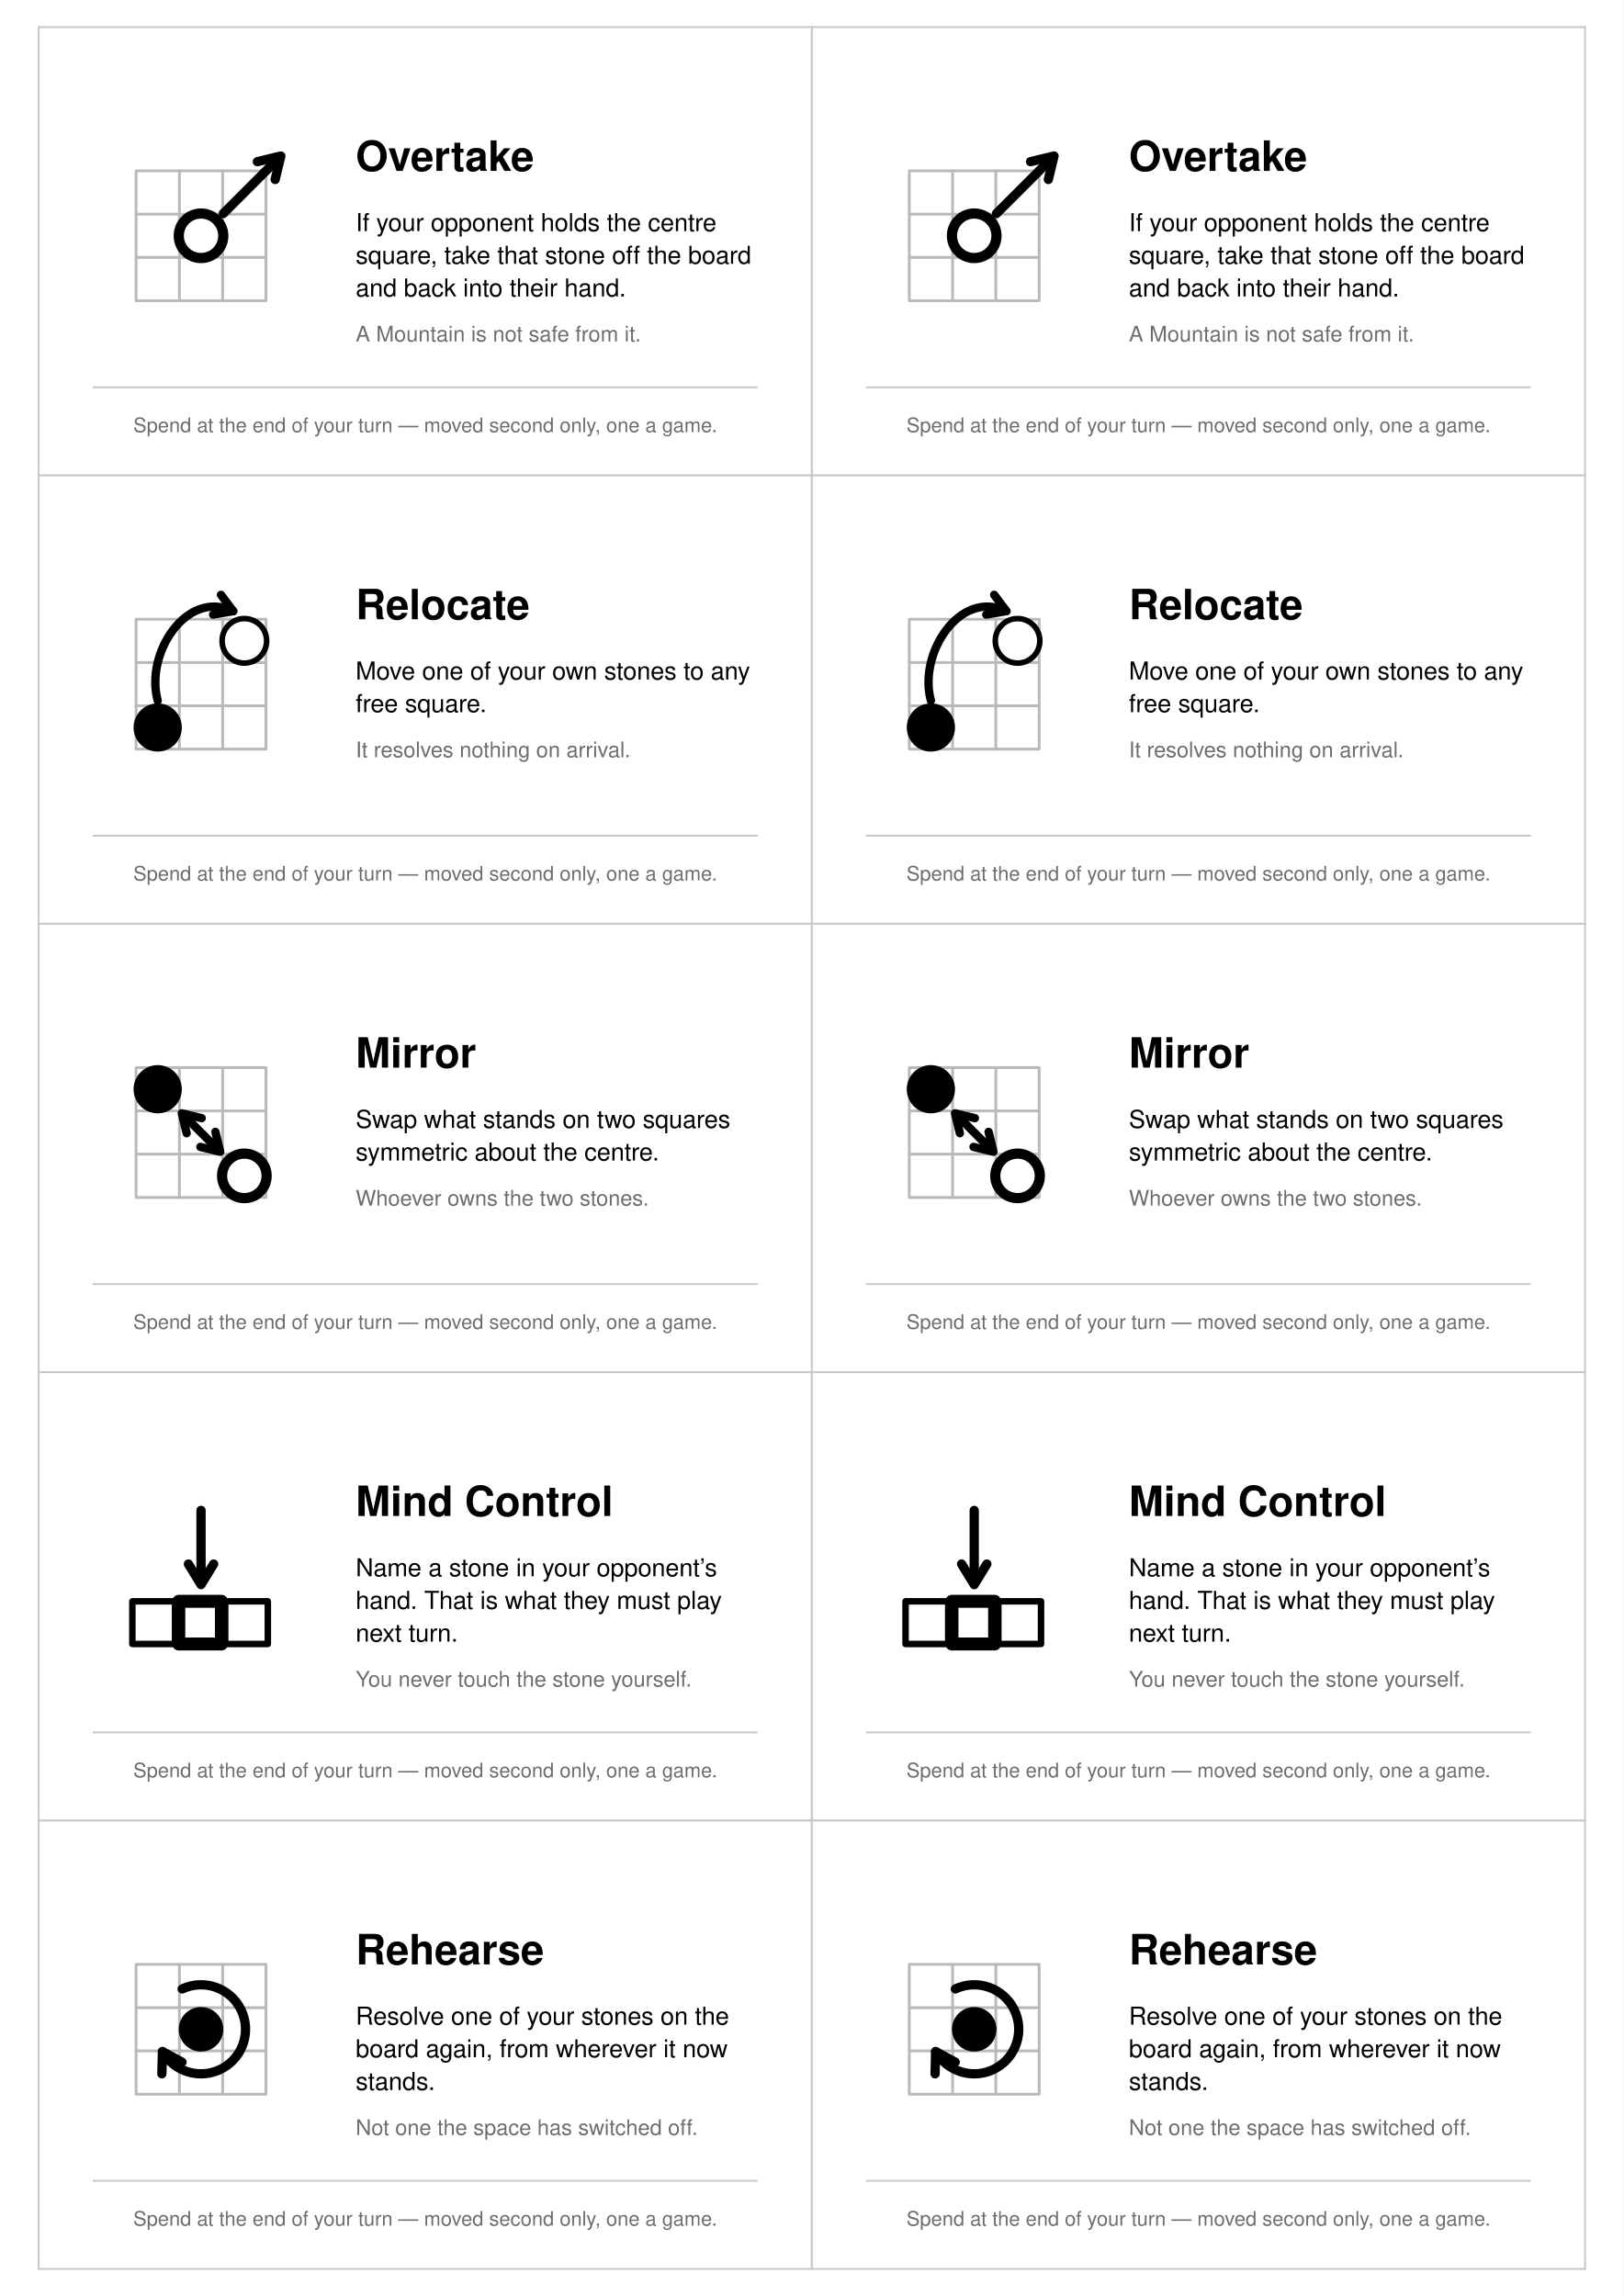
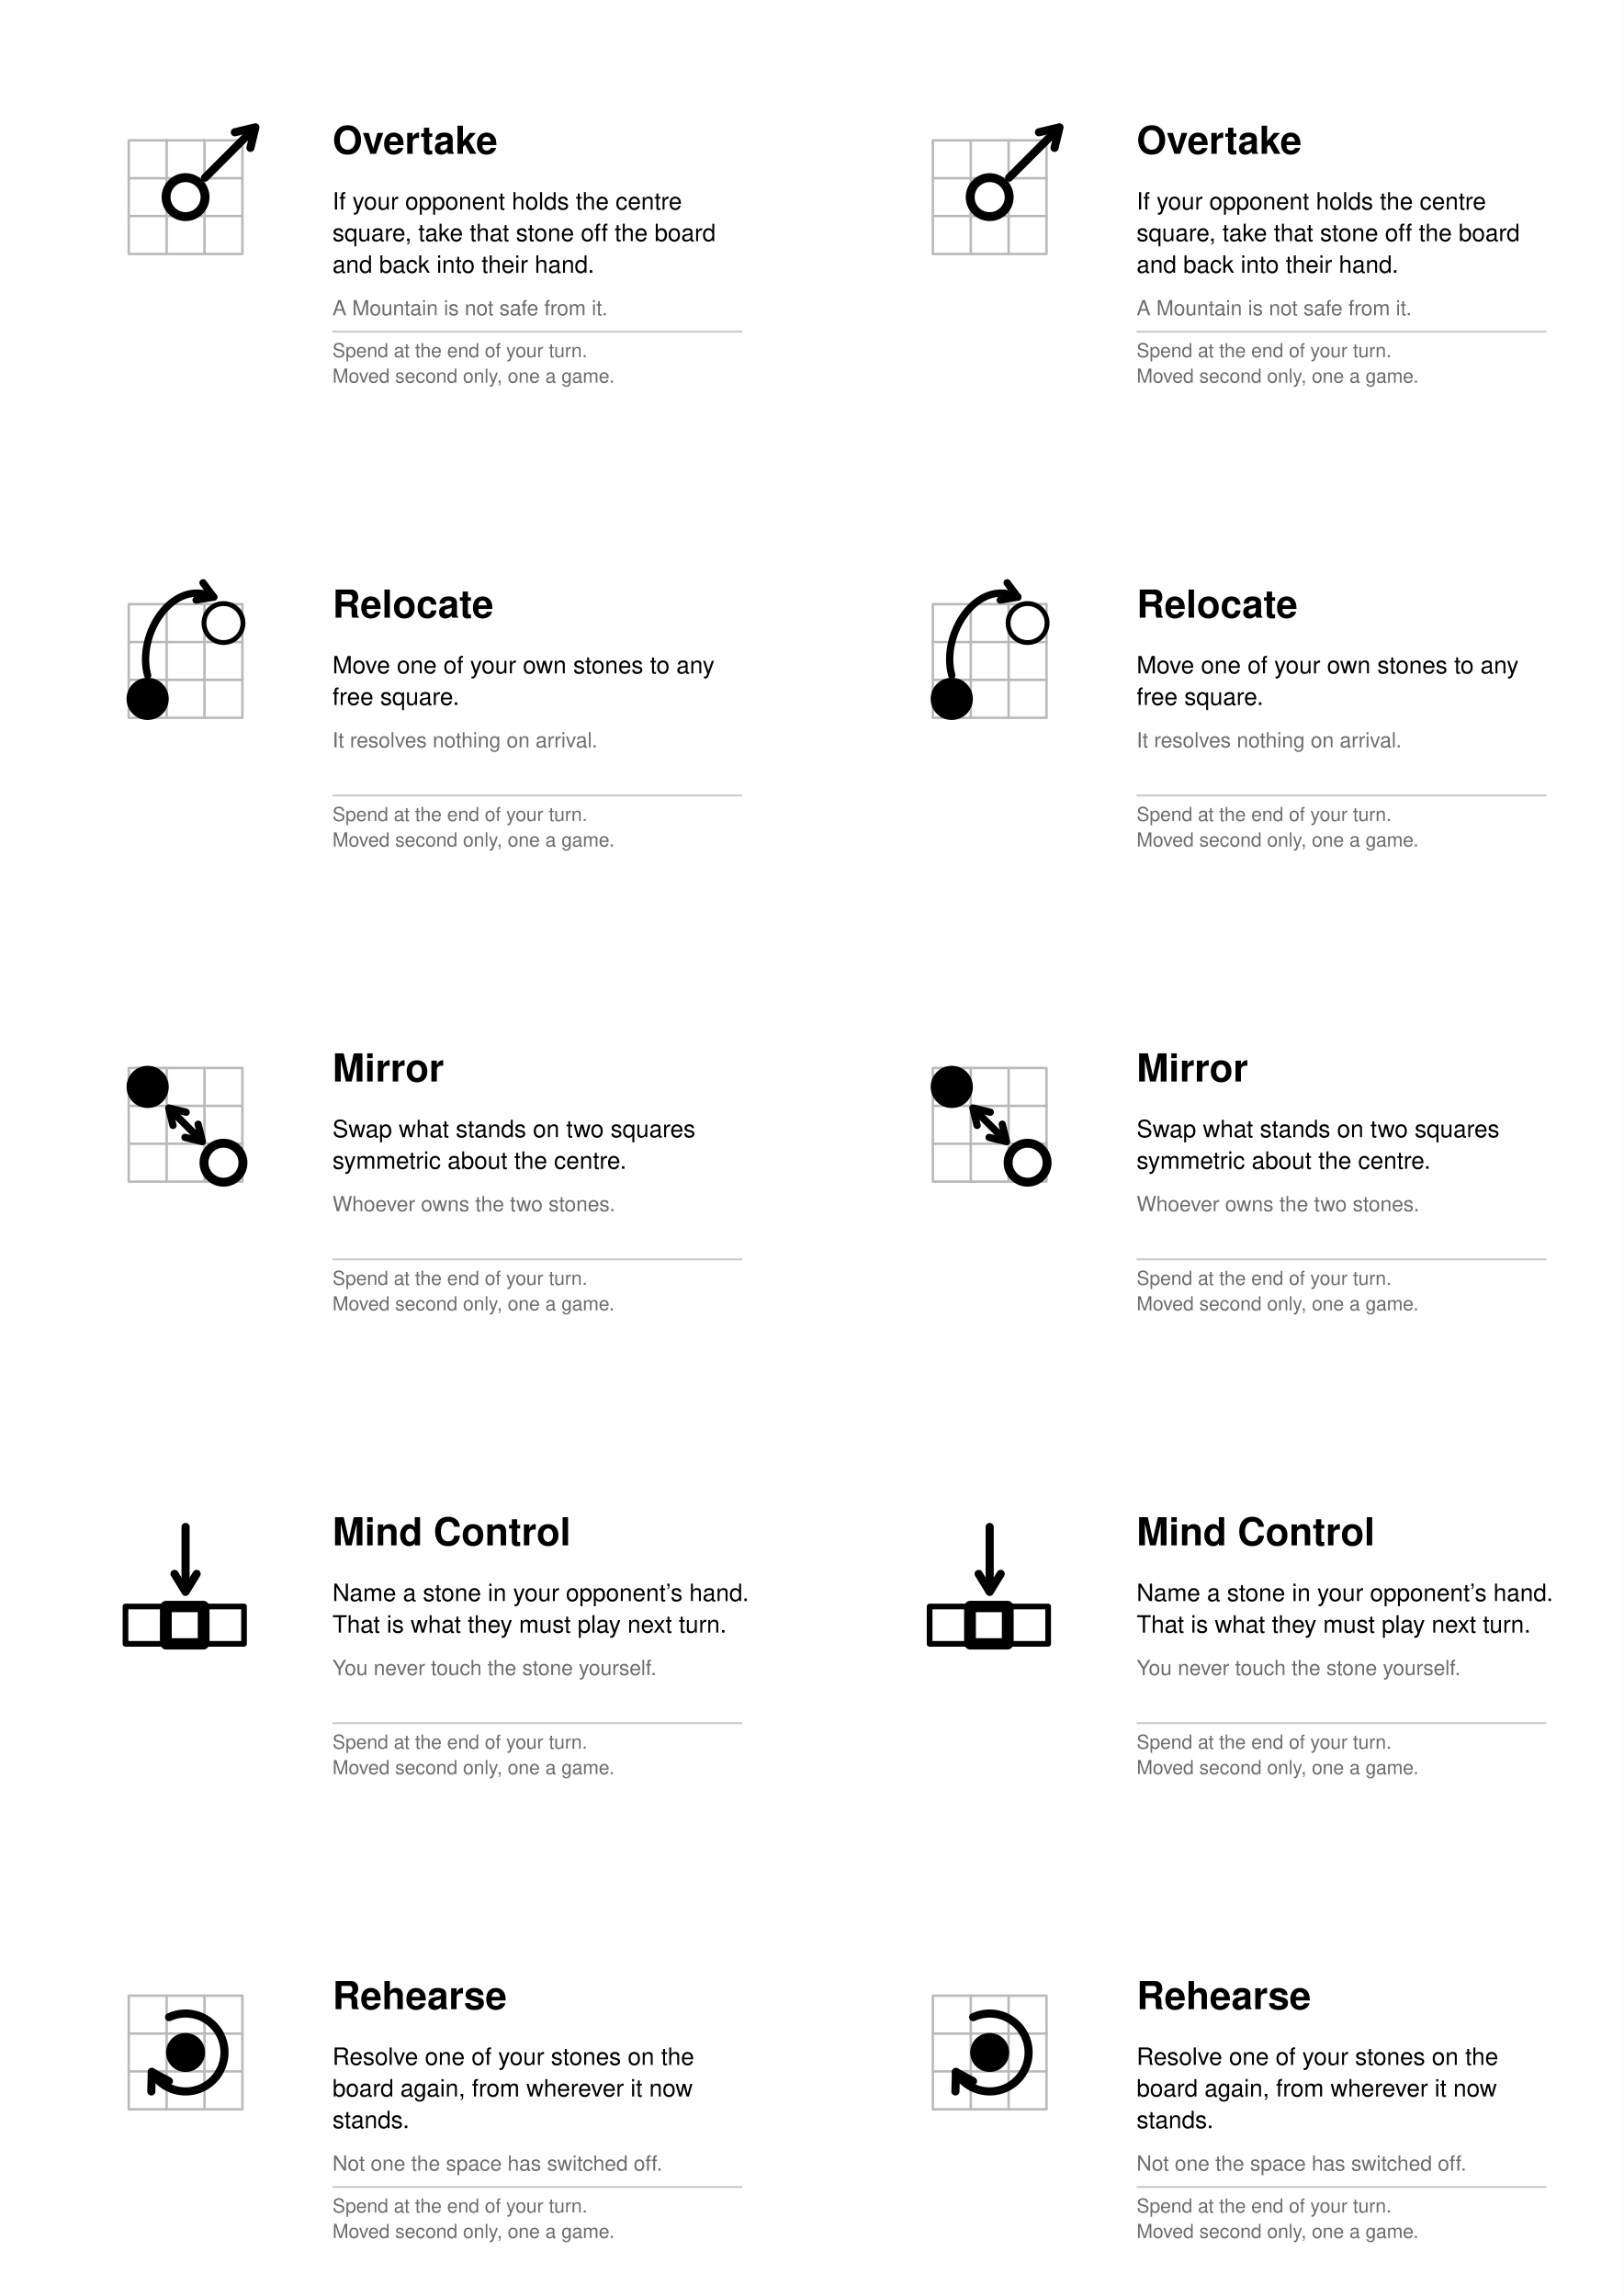
<svg xmlns="http://www.w3.org/2000/svg" width="210mm" height="297mm" viewBox="0 0 210 297">
  <rect width="210" height="297" fill="#fff" />
-   <g transform="translate(5 3.5)">
-     <rect x="0" y="0" width="100" height="58" fill="#fff" stroke="#c9c9c9" stroke-width="0.25" />
-     <g transform="translate(21 27)">
-       <g transform="scale(1.2)">
+   <g transform="translate(6 3.5)">
+     <g transform="translate(18 22)">
+       <g transform="scale(1.05)">
        <path d="M -7 -7 h 14 v 14 h -14 Z" fill="none" stroke="#b9b9b9" stroke-width="0.3" stroke-linecap="round" stroke-linejoin="round" />
        <path d="M -2.33 -7 V 7" fill="none" stroke="#b9b9b9" stroke-width="0.3" stroke-linecap="round" stroke-linejoin="round" />
        <path d="M -7 -2.33 H 7" fill="none" stroke="#b9b9b9" stroke-width="0.3" stroke-linecap="round" stroke-linejoin="round" />
        <path d="M 2.33 -7 V 7" fill="none" stroke="#b9b9b9" stroke-width="0.3" stroke-linecap="round" stroke-linejoin="round" />
        <path d="M -7 2.33 H 7" fill="none" stroke="#b9b9b9" stroke-width="0.3" stroke-linecap="round" stroke-linejoin="round" />
        <circle cx="0" cy="0" r="2.4" fill="none" stroke="#000" stroke-width="1.1" stroke-linecap="round" stroke-linejoin="round" />
        <path d="M 2.4 -2.4 L 8.2 -8.2" fill="none" stroke="#000" stroke-width="1" stroke-linecap="round" stroke-linejoin="round" />
        <path d="M 6.07 -7.99 L 8.6 -8.6 L 7.99 -6.07" fill="none" stroke="#000" stroke-width="1" stroke-linecap="round" stroke-linejoin="round" />
      </g>
    </g>
-     <text x="41" y="18.6" font-family="Helvetica, Arial, sans-serif" font-size="5.4" font-weight="bold" fill="#000" text-anchor="start" letter-spacing="0">Overtake</text>
-     <text x="41" y="26.4" font-family="Helvetica, Arial, sans-serif" font-size="3.2" font-weight="normal" fill="#000" text-anchor="start" letter-spacing="0">If your opponent holds the centre</text>
-     <text x="41" y="30.62" font-family="Helvetica, Arial, sans-serif" font-size="3.2" font-weight="normal" fill="#000" text-anchor="start" letter-spacing="0">square, take that stone off the board</text>
-     <text x="41" y="34.85" font-family="Helvetica, Arial, sans-serif" font-size="3.2" font-weight="normal" fill="#000" text-anchor="start" letter-spacing="0">and back into their hand.</text>
-     <text x="41" y="40.67" font-family="Helvetica, Arial, sans-serif" font-size="2.8" font-weight="normal" fill="#6d6d6d" text-anchor="start" letter-spacing="0">A Mountain is not safe from it.</text>
-     <path d="M 7 46.6 H 93" stroke="#c9c9c9" stroke-width="0.25" />
-     <text x="50" y="52.4" font-family="Helvetica, Arial, sans-serif" font-size="2.6" font-weight="normal" fill="#6d6d6d" text-anchor="middle" letter-spacing="0">Spend at the end of your turn — moved second only, one a game.</text>
-   </g>
-   <g transform="translate(105 3.5)">
-     <rect x="0" y="0" width="100" height="58" fill="#fff" stroke="#c9c9c9" stroke-width="0.25" />
-     <g transform="translate(21 27)">
-       <g transform="scale(1.2)">
+     <text x="37" y="16.4" font-family="Helvetica, Arial, sans-serif" font-size="5" font-weight="bold" fill="#000" text-anchor="start" letter-spacing="0">Overtake</text>
+     <text x="37" y="23.6" font-family="Helvetica, Arial, sans-serif" font-size="3.1" font-weight="normal" fill="#000" text-anchor="start" letter-spacing="0">If your opponent holds the centre</text>
+     <text x="37" y="27.69" font-family="Helvetica, Arial, sans-serif" font-size="3.1" font-weight="normal" fill="#000" text-anchor="start" letter-spacing="0">square, take that stone off the board</text>
+     <text x="37" y="31.78" font-family="Helvetica, Arial, sans-serif" font-size="3.1" font-weight="normal" fill="#000" text-anchor="start" letter-spacing="0">and back into their hand.</text>
+     <text x="37" y="37.28" font-family="Helvetica, Arial, sans-serif" font-size="2.7" font-weight="normal" fill="#6d6d6d" text-anchor="start" letter-spacing="0">A Mountain is not safe from it.</text>
+     <path d="M 37 39.4 H 90" stroke="#c9c9c9" stroke-width="0.25" />
+     <text x="37" y="42.7" font-family="Helvetica, Arial, sans-serif" font-size="2.5" font-weight="normal" fill="#6d6d6d" text-anchor="start" letter-spacing="0">Spend at the end of your turn.</text>
+     <text x="37" y="46" font-family="Helvetica, Arial, sans-serif" font-size="2.5" font-weight="normal" fill="#6d6d6d" text-anchor="start" letter-spacing="0">Moved second only, one a game.</text>
+   </g>
+   <g transform="translate(110 3.5)">
+     <g transform="translate(18 22)">
+       <g transform="scale(1.05)">
        <path d="M -7 -7 h 14 v 14 h -14 Z" fill="none" stroke="#b9b9b9" stroke-width="0.3" stroke-linecap="round" stroke-linejoin="round" />
        <path d="M -2.33 -7 V 7" fill="none" stroke="#b9b9b9" stroke-width="0.3" stroke-linecap="round" stroke-linejoin="round" />
        <path d="M -7 -2.33 H 7" fill="none" stroke="#b9b9b9" stroke-width="0.3" stroke-linecap="round" stroke-linejoin="round" />
        <path d="M 2.33 -7 V 7" fill="none" stroke="#b9b9b9" stroke-width="0.3" stroke-linecap="round" stroke-linejoin="round" />
        <path d="M -7 2.33 H 7" fill="none" stroke="#b9b9b9" stroke-width="0.3" stroke-linecap="round" stroke-linejoin="round" />
        <circle cx="0" cy="0" r="2.4" fill="none" stroke="#000" stroke-width="1.1" stroke-linecap="round" stroke-linejoin="round" />
        <path d="M 2.4 -2.4 L 8.2 -8.2" fill="none" stroke="#000" stroke-width="1" stroke-linecap="round" stroke-linejoin="round" />
        <path d="M 6.07 -7.99 L 8.6 -8.6 L 7.99 -6.07" fill="none" stroke="#000" stroke-width="1" stroke-linecap="round" stroke-linejoin="round" />
      </g>
    </g>
-     <text x="41" y="18.6" font-family="Helvetica, Arial, sans-serif" font-size="5.4" font-weight="bold" fill="#000" text-anchor="start" letter-spacing="0">Overtake</text>
-     <text x="41" y="26.4" font-family="Helvetica, Arial, sans-serif" font-size="3.2" font-weight="normal" fill="#000" text-anchor="start" letter-spacing="0">If your opponent holds the centre</text>
-     <text x="41" y="30.62" font-family="Helvetica, Arial, sans-serif" font-size="3.2" font-weight="normal" fill="#000" text-anchor="start" letter-spacing="0">square, take that stone off the board</text>
-     <text x="41" y="34.85" font-family="Helvetica, Arial, sans-serif" font-size="3.2" font-weight="normal" fill="#000" text-anchor="start" letter-spacing="0">and back into their hand.</text>
-     <text x="41" y="40.67" font-family="Helvetica, Arial, sans-serif" font-size="2.8" font-weight="normal" fill="#6d6d6d" text-anchor="start" letter-spacing="0">A Mountain is not safe from it.</text>
-     <path d="M 7 46.6 H 93" stroke="#c9c9c9" stroke-width="0.25" />
-     <text x="50" y="52.4" font-family="Helvetica, Arial, sans-serif" font-size="2.6" font-weight="normal" fill="#6d6d6d" text-anchor="middle" letter-spacing="0">Spend at the end of your turn — moved second only, one a game.</text>
-   </g>
-   <g transform="translate(5 61.5)">
-     <rect x="0" y="0" width="100" height="58" fill="#fff" stroke="#c9c9c9" stroke-width="0.25" />
-     <g transform="translate(21 27)">
-       <g transform="scale(1.2)">
+     <text x="37" y="16.4" font-family="Helvetica, Arial, sans-serif" font-size="5" font-weight="bold" fill="#000" text-anchor="start" letter-spacing="0">Overtake</text>
+     <text x="37" y="23.6" font-family="Helvetica, Arial, sans-serif" font-size="3.1" font-weight="normal" fill="#000" text-anchor="start" letter-spacing="0">If your opponent holds the centre</text>
+     <text x="37" y="27.69" font-family="Helvetica, Arial, sans-serif" font-size="3.1" font-weight="normal" fill="#000" text-anchor="start" letter-spacing="0">square, take that stone off the board</text>
+     <text x="37" y="31.78" font-family="Helvetica, Arial, sans-serif" font-size="3.1" font-weight="normal" fill="#000" text-anchor="start" letter-spacing="0">and back into their hand.</text>
+     <text x="37" y="37.28" font-family="Helvetica, Arial, sans-serif" font-size="2.7" font-weight="normal" fill="#6d6d6d" text-anchor="start" letter-spacing="0">A Mountain is not safe from it.</text>
+     <path d="M 37 39.4 H 90" stroke="#c9c9c9" stroke-width="0.25" />
+     <text x="37" y="42.7" font-family="Helvetica, Arial, sans-serif" font-size="2.5" font-weight="normal" fill="#6d6d6d" text-anchor="start" letter-spacing="0">Spend at the end of your turn.</text>
+     <text x="37" y="46" font-family="Helvetica, Arial, sans-serif" font-size="2.5" font-weight="normal" fill="#6d6d6d" text-anchor="start" letter-spacing="0">Moved second only, one a game.</text>
+   </g>
+   <g transform="translate(6 63.5)">
+     <g transform="translate(18 22)">
+       <g transform="scale(1.05)">
        <path d="M -7 -7 h 14 v 14 h -14 Z" fill="none" stroke="#b9b9b9" stroke-width="0.3" stroke-linecap="round" stroke-linejoin="round" />
        <path d="M -2.33 -7 V 7" fill="none" stroke="#b9b9b9" stroke-width="0.3" stroke-linecap="round" stroke-linejoin="round" />
        <path d="M -7 -2.33 H 7" fill="none" stroke="#b9b9b9" stroke-width="0.3" stroke-linecap="round" stroke-linejoin="round" />
        <path d="M 2.33 -7 V 7" fill="none" stroke="#b9b9b9" stroke-width="0.3" stroke-linecap="round" stroke-linejoin="round" />
        <path d="M -7 2.33 H 7" fill="none" stroke="#b9b9b9" stroke-width="0.3" stroke-linecap="round" stroke-linejoin="round" />
        <circle cx="-4.67" cy="4.67" r="2.6" fill="#000" />
        <circle cx="4.67" cy="-4.67" r="2.4" fill="none" stroke="#000" stroke-width="0.6" stroke-linecap="round" stroke-linejoin="round" />
        <path d="M -4.67 1.77 C -6.07 -3.33 -1.53 -10.27 3.47 -7.87" fill="none" stroke="#000" stroke-width="0.9" stroke-linecap="round" stroke-linejoin="round" />
        <path d="M 2.15 -9.63 L 3.47 -7.87 L 1.3 -7.5" fill="none" stroke="#000" stroke-width="0.9" stroke-linecap="round" stroke-linejoin="round" />
      </g>
    </g>
-     <text x="41" y="18.6" font-family="Helvetica, Arial, sans-serif" font-size="5.4" font-weight="bold" fill="#000" text-anchor="start" letter-spacing="0">Relocate</text>
-     <text x="41" y="26.4" font-family="Helvetica, Arial, sans-serif" font-size="3.2" font-weight="normal" fill="#000" text-anchor="start" letter-spacing="0">Move one of your own stones to any</text>
-     <text x="41" y="30.62" font-family="Helvetica, Arial, sans-serif" font-size="3.2" font-weight="normal" fill="#000" text-anchor="start" letter-spacing="0">free square.</text>
-     <text x="41" y="36.45" font-family="Helvetica, Arial, sans-serif" font-size="2.8" font-weight="normal" fill="#6d6d6d" text-anchor="start" letter-spacing="0">It resolves nothing on arrival.</text>
-     <path d="M 7 46.6 H 93" stroke="#c9c9c9" stroke-width="0.25" />
-     <text x="50" y="52.4" font-family="Helvetica, Arial, sans-serif" font-size="2.6" font-weight="normal" fill="#6d6d6d" text-anchor="middle" letter-spacing="0">Spend at the end of your turn — moved second only, one a game.</text>
-   </g>
-   <g transform="translate(105 61.5)">
-     <rect x="0" y="0" width="100" height="58" fill="#fff" stroke="#c9c9c9" stroke-width="0.25" />
-     <g transform="translate(21 27)">
-       <g transform="scale(1.2)">
+     <text x="37" y="16.4" font-family="Helvetica, Arial, sans-serif" font-size="5" font-weight="bold" fill="#000" text-anchor="start" letter-spacing="0">Relocate</text>
+     <text x="37" y="23.6" font-family="Helvetica, Arial, sans-serif" font-size="3.1" font-weight="normal" fill="#000" text-anchor="start" letter-spacing="0">Move one of your own stones to any</text>
+     <text x="37" y="27.69" font-family="Helvetica, Arial, sans-serif" font-size="3.1" font-weight="normal" fill="#000" text-anchor="start" letter-spacing="0">free square.</text>
+     <text x="37" y="33.18" font-family="Helvetica, Arial, sans-serif" font-size="2.7" font-weight="normal" fill="#6d6d6d" text-anchor="start" letter-spacing="0">It resolves nothing on arrival.</text>
+     <path d="M 37 39.4 H 90" stroke="#c9c9c9" stroke-width="0.25" />
+     <text x="37" y="42.7" font-family="Helvetica, Arial, sans-serif" font-size="2.5" font-weight="normal" fill="#6d6d6d" text-anchor="start" letter-spacing="0">Spend at the end of your turn.</text>
+     <text x="37" y="46" font-family="Helvetica, Arial, sans-serif" font-size="2.5" font-weight="normal" fill="#6d6d6d" text-anchor="start" letter-spacing="0">Moved second only, one a game.</text>
+   </g>
+   <g transform="translate(110 63.5)">
+     <g transform="translate(18 22)">
+       <g transform="scale(1.05)">
        <path d="M -7 -7 h 14 v 14 h -14 Z" fill="none" stroke="#b9b9b9" stroke-width="0.3" stroke-linecap="round" stroke-linejoin="round" />
        <path d="M -2.33 -7 V 7" fill="none" stroke="#b9b9b9" stroke-width="0.3" stroke-linecap="round" stroke-linejoin="round" />
        <path d="M -7 -2.33 H 7" fill="none" stroke="#b9b9b9" stroke-width="0.3" stroke-linecap="round" stroke-linejoin="round" />
        <path d="M 2.33 -7 V 7" fill="none" stroke="#b9b9b9" stroke-width="0.3" stroke-linecap="round" stroke-linejoin="round" />
        <path d="M -7 2.33 H 7" fill="none" stroke="#b9b9b9" stroke-width="0.3" stroke-linecap="round" stroke-linejoin="round" />
        <circle cx="-4.67" cy="4.67" r="2.6" fill="#000" />
        <circle cx="4.67" cy="-4.67" r="2.4" fill="none" stroke="#000" stroke-width="0.6" stroke-linecap="round" stroke-linejoin="round" />
        <path d="M -4.67 1.77 C -6.07 -3.33 -1.53 -10.27 3.47 -7.87" fill="none" stroke="#000" stroke-width="0.9" stroke-linecap="round" stroke-linejoin="round" />
        <path d="M 2.15 -9.63 L 3.47 -7.87 L 1.3 -7.5" fill="none" stroke="#000" stroke-width="0.9" stroke-linecap="round" stroke-linejoin="round" />
      </g>
    </g>
-     <text x="41" y="18.6" font-family="Helvetica, Arial, sans-serif" font-size="5.4" font-weight="bold" fill="#000" text-anchor="start" letter-spacing="0">Relocate</text>
-     <text x="41" y="26.4" font-family="Helvetica, Arial, sans-serif" font-size="3.2" font-weight="normal" fill="#000" text-anchor="start" letter-spacing="0">Move one of your own stones to any</text>
-     <text x="41" y="30.62" font-family="Helvetica, Arial, sans-serif" font-size="3.2" font-weight="normal" fill="#000" text-anchor="start" letter-spacing="0">free square.</text>
-     <text x="41" y="36.45" font-family="Helvetica, Arial, sans-serif" font-size="2.8" font-weight="normal" fill="#6d6d6d" text-anchor="start" letter-spacing="0">It resolves nothing on arrival.</text>
-     <path d="M 7 46.6 H 93" stroke="#c9c9c9" stroke-width="0.25" />
-     <text x="50" y="52.4" font-family="Helvetica, Arial, sans-serif" font-size="2.6" font-weight="normal" fill="#6d6d6d" text-anchor="middle" letter-spacing="0">Spend at the end of your turn — moved second only, one a game.</text>
-   </g>
-   <g transform="translate(5 119.5)">
-     <rect x="0" y="0" width="100" height="58" fill="#fff" stroke="#c9c9c9" stroke-width="0.25" />
-     <g transform="translate(21 27)">
-       <g transform="scale(1.2)">
+     <text x="37" y="16.4" font-family="Helvetica, Arial, sans-serif" font-size="5" font-weight="bold" fill="#000" text-anchor="start" letter-spacing="0">Relocate</text>
+     <text x="37" y="23.6" font-family="Helvetica, Arial, sans-serif" font-size="3.1" font-weight="normal" fill="#000" text-anchor="start" letter-spacing="0">Move one of your own stones to any</text>
+     <text x="37" y="27.69" font-family="Helvetica, Arial, sans-serif" font-size="3.1" font-weight="normal" fill="#000" text-anchor="start" letter-spacing="0">free square.</text>
+     <text x="37" y="33.18" font-family="Helvetica, Arial, sans-serif" font-size="2.7" font-weight="normal" fill="#6d6d6d" text-anchor="start" letter-spacing="0">It resolves nothing on arrival.</text>
+     <path d="M 37 39.4 H 90" stroke="#c9c9c9" stroke-width="0.25" />
+     <text x="37" y="42.7" font-family="Helvetica, Arial, sans-serif" font-size="2.5" font-weight="normal" fill="#6d6d6d" text-anchor="start" letter-spacing="0">Spend at the end of your turn.</text>
+     <text x="37" y="46" font-family="Helvetica, Arial, sans-serif" font-size="2.5" font-weight="normal" fill="#6d6d6d" text-anchor="start" letter-spacing="0">Moved second only, one a game.</text>
+   </g>
+   <g transform="translate(6 123.5)">
+     <g transform="translate(18 22)">
+       <g transform="scale(1.05)">
        <path d="M -7 -7 h 14 v 14 h -14 Z" fill="none" stroke="#b9b9b9" stroke-width="0.3" stroke-linecap="round" stroke-linejoin="round" />
        <path d="M -2.33 -7 V 7" fill="none" stroke="#b9b9b9" stroke-width="0.3" stroke-linecap="round" stroke-linejoin="round" />
        <path d="M -7 -2.33 H 7" fill="none" stroke="#b9b9b9" stroke-width="0.3" stroke-linecap="round" stroke-linejoin="round" />
        <path d="M 2.33 -7 V 7" fill="none" stroke="#b9b9b9" stroke-width="0.3" stroke-linecap="round" stroke-linejoin="round" />
        <path d="M -7 2.33 H 7" fill="none" stroke="#b9b9b9" stroke-width="0.3" stroke-linecap="round" stroke-linejoin="round" />
        <circle cx="-4.67" cy="-4.67" r="2.6" fill="#000" />
        <circle cx="4.67" cy="4.67" r="2.4" fill="none" stroke="#000" stroke-width="1.1" stroke-linecap="round" stroke-linejoin="round" />
        <path d="M -1.67 -1.67 L 1.67 1.67" fill="none" stroke="#000" stroke-width="0.9" stroke-linecap="round" stroke-linejoin="round" />
        <path d="M -1.55 0.07 L -2.07 -2.07 L 0.07 -1.55" fill="none" stroke="#000" stroke-width="0.9" stroke-linecap="round" stroke-linejoin="round" />
        <path d="M 1.55 -0.07 L 2.07 2.07 L -0.07 1.55" fill="none" stroke="#000" stroke-width="0.9" stroke-linecap="round" stroke-linejoin="round" />
      </g>
    </g>
-     <text x="41" y="18.6" font-family="Helvetica, Arial, sans-serif" font-size="5.4" font-weight="bold" fill="#000" text-anchor="start" letter-spacing="0">Mirror</text>
-     <text x="41" y="26.4" font-family="Helvetica, Arial, sans-serif" font-size="3.2" font-weight="normal" fill="#000" text-anchor="start" letter-spacing="0">Swap what stands on two squares</text>
-     <text x="41" y="30.62" font-family="Helvetica, Arial, sans-serif" font-size="3.2" font-weight="normal" fill="#000" text-anchor="start" letter-spacing="0">symmetric about the centre.</text>
-     <text x="41" y="36.45" font-family="Helvetica, Arial, sans-serif" font-size="2.8" font-weight="normal" fill="#6d6d6d" text-anchor="start" letter-spacing="0">Whoever owns the two stones.</text>
-     <path d="M 7 46.6 H 93" stroke="#c9c9c9" stroke-width="0.25" />
-     <text x="50" y="52.4" font-family="Helvetica, Arial, sans-serif" font-size="2.6" font-weight="normal" fill="#6d6d6d" text-anchor="middle" letter-spacing="0">Spend at the end of your turn — moved second only, one a game.</text>
-   </g>
-   <g transform="translate(105 119.5)">
-     <rect x="0" y="0" width="100" height="58" fill="#fff" stroke="#c9c9c9" stroke-width="0.25" />
-     <g transform="translate(21 27)">
-       <g transform="scale(1.2)">
+     <text x="37" y="16.4" font-family="Helvetica, Arial, sans-serif" font-size="5" font-weight="bold" fill="#000" text-anchor="start" letter-spacing="0">Mirror</text>
+     <text x="37" y="23.6" font-family="Helvetica, Arial, sans-serif" font-size="3.1" font-weight="normal" fill="#000" text-anchor="start" letter-spacing="0">Swap what stands on two squares</text>
+     <text x="37" y="27.69" font-family="Helvetica, Arial, sans-serif" font-size="3.1" font-weight="normal" fill="#000" text-anchor="start" letter-spacing="0">symmetric about the centre.</text>
+     <text x="37" y="33.18" font-family="Helvetica, Arial, sans-serif" font-size="2.7" font-weight="normal" fill="#6d6d6d" text-anchor="start" letter-spacing="0">Whoever owns the two stones.</text>
+     <path d="M 37 39.4 H 90" stroke="#c9c9c9" stroke-width="0.25" />
+     <text x="37" y="42.7" font-family="Helvetica, Arial, sans-serif" font-size="2.5" font-weight="normal" fill="#6d6d6d" text-anchor="start" letter-spacing="0">Spend at the end of your turn.</text>
+     <text x="37" y="46" font-family="Helvetica, Arial, sans-serif" font-size="2.5" font-weight="normal" fill="#6d6d6d" text-anchor="start" letter-spacing="0">Moved second only, one a game.</text>
+   </g>
+   <g transform="translate(110 123.5)">
+     <g transform="translate(18 22)">
+       <g transform="scale(1.05)">
        <path d="M -7 -7 h 14 v 14 h -14 Z" fill="none" stroke="#b9b9b9" stroke-width="0.3" stroke-linecap="round" stroke-linejoin="round" />
        <path d="M -2.33 -7 V 7" fill="none" stroke="#b9b9b9" stroke-width="0.3" stroke-linecap="round" stroke-linejoin="round" />
        <path d="M -7 -2.33 H 7" fill="none" stroke="#b9b9b9" stroke-width="0.3" stroke-linecap="round" stroke-linejoin="round" />
        <path d="M 2.33 -7 V 7" fill="none" stroke="#b9b9b9" stroke-width="0.3" stroke-linecap="round" stroke-linejoin="round" />
        <path d="M -7 2.33 H 7" fill="none" stroke="#b9b9b9" stroke-width="0.3" stroke-linecap="round" stroke-linejoin="round" />
        <circle cx="-4.67" cy="-4.67" r="2.6" fill="#000" />
        <circle cx="4.67" cy="4.67" r="2.4" fill="none" stroke="#000" stroke-width="1.1" stroke-linecap="round" stroke-linejoin="round" />
        <path d="M -1.67 -1.67 L 1.67 1.67" fill="none" stroke="#000" stroke-width="0.9" stroke-linecap="round" stroke-linejoin="round" />
        <path d="M -1.55 0.07 L -2.07 -2.07 L 0.07 -1.55" fill="none" stroke="#000" stroke-width="0.9" stroke-linecap="round" stroke-linejoin="round" />
        <path d="M 1.55 -0.07 L 2.07 2.07 L -0.07 1.55" fill="none" stroke="#000" stroke-width="0.9" stroke-linecap="round" stroke-linejoin="round" />
      </g>
    </g>
-     <text x="41" y="18.6" font-family="Helvetica, Arial, sans-serif" font-size="5.4" font-weight="bold" fill="#000" text-anchor="start" letter-spacing="0">Mirror</text>
-     <text x="41" y="26.4" font-family="Helvetica, Arial, sans-serif" font-size="3.2" font-weight="normal" fill="#000" text-anchor="start" letter-spacing="0">Swap what stands on two squares</text>
-     <text x="41" y="30.62" font-family="Helvetica, Arial, sans-serif" font-size="3.2" font-weight="normal" fill="#000" text-anchor="start" letter-spacing="0">symmetric about the centre.</text>
-     <text x="41" y="36.45" font-family="Helvetica, Arial, sans-serif" font-size="2.8" font-weight="normal" fill="#6d6d6d" text-anchor="start" letter-spacing="0">Whoever owns the two stones.</text>
-     <path d="M 7 46.6 H 93" stroke="#c9c9c9" stroke-width="0.25" />
-     <text x="50" y="52.4" font-family="Helvetica, Arial, sans-serif" font-size="2.6" font-weight="normal" fill="#6d6d6d" text-anchor="middle" letter-spacing="0">Spend at the end of your turn — moved second only, one a game.</text>
-   </g>
-   <g transform="translate(5 177.5)">
-     <rect x="0" y="0" width="100" height="58" fill="#fff" stroke="#c9c9c9" stroke-width="0.25" />
-     <g transform="translate(21 27)">
-       <g transform="scale(1.2)">
+     <text x="37" y="16.4" font-family="Helvetica, Arial, sans-serif" font-size="5" font-weight="bold" fill="#000" text-anchor="start" letter-spacing="0">Mirror</text>
+     <text x="37" y="23.6" font-family="Helvetica, Arial, sans-serif" font-size="3.1" font-weight="normal" fill="#000" text-anchor="start" letter-spacing="0">Swap what stands on two squares</text>
+     <text x="37" y="27.69" font-family="Helvetica, Arial, sans-serif" font-size="3.1" font-weight="normal" fill="#000" text-anchor="start" letter-spacing="0">symmetric about the centre.</text>
+     <text x="37" y="33.18" font-family="Helvetica, Arial, sans-serif" font-size="2.7" font-weight="normal" fill="#6d6d6d" text-anchor="start" letter-spacing="0">Whoever owns the two stones.</text>
+     <path d="M 37 39.4 H 90" stroke="#c9c9c9" stroke-width="0.25" />
+     <text x="37" y="42.7" font-family="Helvetica, Arial, sans-serif" font-size="2.5" font-weight="normal" fill="#6d6d6d" text-anchor="start" letter-spacing="0">Spend at the end of your turn.</text>
+     <text x="37" y="46" font-family="Helvetica, Arial, sans-serif" font-size="2.5" font-weight="normal" fill="#6d6d6d" text-anchor="start" letter-spacing="0">Moved second only, one a game.</text>
+   </g>
+   <g transform="translate(6 183.5)">
+     <g transform="translate(18 22)">
+       <g transform="scale(1.05)">
        <path d="M -7.4 2.2 h 4.6 v 4.6 h -4.6 Z" fill="none" stroke="#000" stroke-width="0.7" stroke-linecap="round" stroke-linejoin="round" />
        <path d="M -2.4 2.2 h 4.6 v 4.6 h -4.6 Z" fill="none" stroke="#000" stroke-width="1.4" stroke-linecap="round" stroke-linejoin="round" />
        <path d="M 2.6 2.2 h 4.6 v 4.6 h -4.6 Z" fill="none" stroke="#000" stroke-width="0.7" stroke-linecap="round" stroke-linejoin="round" />
        <path d="M 0 -7.6 V -0.4" fill="none" stroke="#000" stroke-width="1" stroke-linecap="round" stroke-linejoin="round" />
        <path d="M 1.36 -1.82 L 0 0.4 L -1.36 -1.82" fill="none" stroke="#000" stroke-width="1" stroke-linecap="round" stroke-linejoin="round" />
      </g>
    </g>
-     <text x="41" y="18.6" font-family="Helvetica, Arial, sans-serif" font-size="5.4" font-weight="bold" fill="#000" text-anchor="start" letter-spacing="0">Mind Control</text>
-     <text x="41" y="26.4" font-family="Helvetica, Arial, sans-serif" font-size="3.2" font-weight="normal" fill="#000" text-anchor="start" letter-spacing="0">Name a stone in your opponent’s</text>
-     <text x="41" y="30.62" font-family="Helvetica, Arial, sans-serif" font-size="3.2" font-weight="normal" fill="#000" text-anchor="start" letter-spacing="0">hand. That is what they must play</text>
-     <text x="41" y="34.85" font-family="Helvetica, Arial, sans-serif" font-size="3.2" font-weight="normal" fill="#000" text-anchor="start" letter-spacing="0">next turn.</text>
-     <text x="41" y="40.67" font-family="Helvetica, Arial, sans-serif" font-size="2.8" font-weight="normal" fill="#6d6d6d" text-anchor="start" letter-spacing="0">You never touch the stone yourself.</text>
-     <path d="M 7 46.6 H 93" stroke="#c9c9c9" stroke-width="0.25" />
-     <text x="50" y="52.4" font-family="Helvetica, Arial, sans-serif" font-size="2.6" font-weight="normal" fill="#6d6d6d" text-anchor="middle" letter-spacing="0">Spend at the end of your turn — moved second only, one a game.</text>
-   </g>
-   <g transform="translate(105 177.5)">
-     <rect x="0" y="0" width="100" height="58" fill="#fff" stroke="#c9c9c9" stroke-width="0.25" />
-     <g transform="translate(21 27)">
-       <g transform="scale(1.2)">
+     <text x="37" y="16.4" font-family="Helvetica, Arial, sans-serif" font-size="5" font-weight="bold" fill="#000" text-anchor="start" letter-spacing="0">Mind Control</text>
+     <text x="37" y="23.6" font-family="Helvetica, Arial, sans-serif" font-size="3.1" font-weight="normal" fill="#000" text-anchor="start" letter-spacing="0">Name a stone in your opponent’s hand.</text>
+     <text x="37" y="27.69" font-family="Helvetica, Arial, sans-serif" font-size="3.1" font-weight="normal" fill="#000" text-anchor="start" letter-spacing="0">That is what they must play next turn.</text>
+     <text x="37" y="33.18" font-family="Helvetica, Arial, sans-serif" font-size="2.7" font-weight="normal" fill="#6d6d6d" text-anchor="start" letter-spacing="0">You never touch the stone yourself.</text>
+     <path d="M 37 39.4 H 90" stroke="#c9c9c9" stroke-width="0.25" />
+     <text x="37" y="42.7" font-family="Helvetica, Arial, sans-serif" font-size="2.5" font-weight="normal" fill="#6d6d6d" text-anchor="start" letter-spacing="0">Spend at the end of your turn.</text>
+     <text x="37" y="46" font-family="Helvetica, Arial, sans-serif" font-size="2.5" font-weight="normal" fill="#6d6d6d" text-anchor="start" letter-spacing="0">Moved second only, one a game.</text>
+   </g>
+   <g transform="translate(110 183.5)">
+     <g transform="translate(18 22)">
+       <g transform="scale(1.05)">
        <path d="M -7.4 2.2 h 4.6 v 4.6 h -4.6 Z" fill="none" stroke="#000" stroke-width="0.7" stroke-linecap="round" stroke-linejoin="round" />
        <path d="M -2.4 2.2 h 4.6 v 4.6 h -4.6 Z" fill="none" stroke="#000" stroke-width="1.4" stroke-linecap="round" stroke-linejoin="round" />
        <path d="M 2.6 2.2 h 4.6 v 4.6 h -4.6 Z" fill="none" stroke="#000" stroke-width="0.7" stroke-linecap="round" stroke-linejoin="round" />
        <path d="M 0 -7.6 V -0.4" fill="none" stroke="#000" stroke-width="1" stroke-linecap="round" stroke-linejoin="round" />
        <path d="M 1.36 -1.82 L 0 0.4 L -1.36 -1.82" fill="none" stroke="#000" stroke-width="1" stroke-linecap="round" stroke-linejoin="round" />
      </g>
    </g>
-     <text x="41" y="18.6" font-family="Helvetica, Arial, sans-serif" font-size="5.4" font-weight="bold" fill="#000" text-anchor="start" letter-spacing="0">Mind Control</text>
-     <text x="41" y="26.4" font-family="Helvetica, Arial, sans-serif" font-size="3.2" font-weight="normal" fill="#000" text-anchor="start" letter-spacing="0">Name a stone in your opponent’s</text>
-     <text x="41" y="30.62" font-family="Helvetica, Arial, sans-serif" font-size="3.2" font-weight="normal" fill="#000" text-anchor="start" letter-spacing="0">hand. That is what they must play</text>
-     <text x="41" y="34.85" font-family="Helvetica, Arial, sans-serif" font-size="3.2" font-weight="normal" fill="#000" text-anchor="start" letter-spacing="0">next turn.</text>
-     <text x="41" y="40.67" font-family="Helvetica, Arial, sans-serif" font-size="2.8" font-weight="normal" fill="#6d6d6d" text-anchor="start" letter-spacing="0">You never touch the stone yourself.</text>
-     <path d="M 7 46.6 H 93" stroke="#c9c9c9" stroke-width="0.25" />
-     <text x="50" y="52.4" font-family="Helvetica, Arial, sans-serif" font-size="2.6" font-weight="normal" fill="#6d6d6d" text-anchor="middle" letter-spacing="0">Spend at the end of your turn — moved second only, one a game.</text>
-   </g>
-   <g transform="translate(5 235.5)">
-     <rect x="0" y="0" width="100" height="58" fill="#fff" stroke="#c9c9c9" stroke-width="0.25" />
-     <g transform="translate(21 27)">
-       <g transform="scale(1.2)">
+     <text x="37" y="16.4" font-family="Helvetica, Arial, sans-serif" font-size="5" font-weight="bold" fill="#000" text-anchor="start" letter-spacing="0">Mind Control</text>
+     <text x="37" y="23.6" font-family="Helvetica, Arial, sans-serif" font-size="3.1" font-weight="normal" fill="#000" text-anchor="start" letter-spacing="0">Name a stone in your opponent’s hand.</text>
+     <text x="37" y="27.69" font-family="Helvetica, Arial, sans-serif" font-size="3.1" font-weight="normal" fill="#000" text-anchor="start" letter-spacing="0">That is what they must play next turn.</text>
+     <text x="37" y="33.18" font-family="Helvetica, Arial, sans-serif" font-size="2.7" font-weight="normal" fill="#6d6d6d" text-anchor="start" letter-spacing="0">You never touch the stone yourself.</text>
+     <path d="M 37 39.4 H 90" stroke="#c9c9c9" stroke-width="0.25" />
+     <text x="37" y="42.7" font-family="Helvetica, Arial, sans-serif" font-size="2.5" font-weight="normal" fill="#6d6d6d" text-anchor="start" letter-spacing="0">Spend at the end of your turn.</text>
+     <text x="37" y="46" font-family="Helvetica, Arial, sans-serif" font-size="2.5" font-weight="normal" fill="#6d6d6d" text-anchor="start" letter-spacing="0">Moved second only, one a game.</text>
+   </g>
+   <g transform="translate(6 243.5)">
+     <g transform="translate(18 22)">
+       <g transform="scale(1.05)">
        <path d="M -7 -7 h 14 v 14 h -14 Z" fill="none" stroke="#b9b9b9" stroke-width="0.3" stroke-linecap="round" stroke-linejoin="round" />
        <path d="M -2.33 -7 V 7" fill="none" stroke="#b9b9b9" stroke-width="0.3" stroke-linecap="round" stroke-linejoin="round" />
        <path d="M -7 -2.33 H 7" fill="none" stroke="#b9b9b9" stroke-width="0.3" stroke-linecap="round" stroke-linejoin="round" />
        <path d="M 2.33 -7 V 7" fill="none" stroke="#b9b9b9" stroke-width="0.3" stroke-linecap="round" stroke-linejoin="round" />
        <path d="M -7 2.33 H 7" fill="none" stroke="#b9b9b9" stroke-width="0.3" stroke-linecap="round" stroke-linejoin="round" />
        <circle cx="0" cy="0" r="2.4" fill="#000" />
        <path d="M -2.03 -4.35 A 4.8 4.8 0 1 1 -4.16 2.4" fill="none" stroke="#000" stroke-width="1" stroke-linecap="round" stroke-linejoin="round" />
        <path d="M -4.22 4.8 L -4.16 2.4 L -2.05 3.54" fill="none" stroke="#000" stroke-width="1" stroke-linecap="round" stroke-linejoin="round" />
      </g>
    </g>
-     <text x="41" y="18.6" font-family="Helvetica, Arial, sans-serif" font-size="5.4" font-weight="bold" fill="#000" text-anchor="start" letter-spacing="0">Rehearse</text>
-     <text x="41" y="26.4" font-family="Helvetica, Arial, sans-serif" font-size="3.2" font-weight="normal" fill="#000" text-anchor="start" letter-spacing="0">Resolve one of your stones on the</text>
-     <text x="41" y="30.62" font-family="Helvetica, Arial, sans-serif" font-size="3.2" font-weight="normal" fill="#000" text-anchor="start" letter-spacing="0">board again, from wherever it now</text>
-     <text x="41" y="34.85" font-family="Helvetica, Arial, sans-serif" font-size="3.2" font-weight="normal" fill="#000" text-anchor="start" letter-spacing="0">stands.</text>
-     <text x="41" y="40.67" font-family="Helvetica, Arial, sans-serif" font-size="2.8" font-weight="normal" fill="#6d6d6d" text-anchor="start" letter-spacing="0">Not one the space has switched off.</text>
-     <path d="M 7 46.6 H 93" stroke="#c9c9c9" stroke-width="0.25" />
-     <text x="50" y="52.4" font-family="Helvetica, Arial, sans-serif" font-size="2.6" font-weight="normal" fill="#6d6d6d" text-anchor="middle" letter-spacing="0">Spend at the end of your turn — moved second only, one a game.</text>
-   </g>
-   <g transform="translate(105 235.5)">
-     <rect x="0" y="0" width="100" height="58" fill="#fff" stroke="#c9c9c9" stroke-width="0.25" />
-     <g transform="translate(21 27)">
-       <g transform="scale(1.2)">
+     <text x="37" y="16.4" font-family="Helvetica, Arial, sans-serif" font-size="5" font-weight="bold" fill="#000" text-anchor="start" letter-spacing="0">Rehearse</text>
+     <text x="37" y="23.6" font-family="Helvetica, Arial, sans-serif" font-size="3.1" font-weight="normal" fill="#000" text-anchor="start" letter-spacing="0">Resolve one of your stones on the</text>
+     <text x="37" y="27.69" font-family="Helvetica, Arial, sans-serif" font-size="3.1" font-weight="normal" fill="#000" text-anchor="start" letter-spacing="0">board again, from wherever it now</text>
+     <text x="37" y="31.78" font-family="Helvetica, Arial, sans-serif" font-size="3.1" font-weight="normal" fill="#000" text-anchor="start" letter-spacing="0">stands.</text>
+     <text x="37" y="37.28" font-family="Helvetica, Arial, sans-serif" font-size="2.7" font-weight="normal" fill="#6d6d6d" text-anchor="start" letter-spacing="0">Not one the space has switched off.</text>
+     <path d="M 37 39.4 H 90" stroke="#c9c9c9" stroke-width="0.25" />
+     <text x="37" y="42.7" font-family="Helvetica, Arial, sans-serif" font-size="2.5" font-weight="normal" fill="#6d6d6d" text-anchor="start" letter-spacing="0">Spend at the end of your turn.</text>
+     <text x="37" y="46" font-family="Helvetica, Arial, sans-serif" font-size="2.5" font-weight="normal" fill="#6d6d6d" text-anchor="start" letter-spacing="0">Moved second only, one a game.</text>
+   </g>
+   <g transform="translate(110 243.5)">
+     <g transform="translate(18 22)">
+       <g transform="scale(1.05)">
        <path d="M -7 -7 h 14 v 14 h -14 Z" fill="none" stroke="#b9b9b9" stroke-width="0.3" stroke-linecap="round" stroke-linejoin="round" />
        <path d="M -2.33 -7 V 7" fill="none" stroke="#b9b9b9" stroke-width="0.3" stroke-linecap="round" stroke-linejoin="round" />
        <path d="M -7 -2.33 H 7" fill="none" stroke="#b9b9b9" stroke-width="0.3" stroke-linecap="round" stroke-linejoin="round" />
        <path d="M 2.33 -7 V 7" fill="none" stroke="#b9b9b9" stroke-width="0.3" stroke-linecap="round" stroke-linejoin="round" />
        <path d="M -7 2.33 H 7" fill="none" stroke="#b9b9b9" stroke-width="0.3" stroke-linecap="round" stroke-linejoin="round" />
        <circle cx="0" cy="0" r="2.4" fill="#000" />
        <path d="M -2.03 -4.35 A 4.8 4.8 0 1 1 -4.16 2.4" fill="none" stroke="#000" stroke-width="1" stroke-linecap="round" stroke-linejoin="round" />
        <path d="M -4.22 4.8 L -4.16 2.4 L -2.05 3.54" fill="none" stroke="#000" stroke-width="1" stroke-linecap="round" stroke-linejoin="round" />
      </g>
    </g>
-     <text x="41" y="18.6" font-family="Helvetica, Arial, sans-serif" font-size="5.4" font-weight="bold" fill="#000" text-anchor="start" letter-spacing="0">Rehearse</text>
-     <text x="41" y="26.4" font-family="Helvetica, Arial, sans-serif" font-size="3.2" font-weight="normal" fill="#000" text-anchor="start" letter-spacing="0">Resolve one of your stones on the</text>
-     <text x="41" y="30.62" font-family="Helvetica, Arial, sans-serif" font-size="3.2" font-weight="normal" fill="#000" text-anchor="start" letter-spacing="0">board again, from wherever it now</text>
-     <text x="41" y="34.85" font-family="Helvetica, Arial, sans-serif" font-size="3.2" font-weight="normal" fill="#000" text-anchor="start" letter-spacing="0">stands.</text>
-     <text x="41" y="40.67" font-family="Helvetica, Arial, sans-serif" font-size="2.8" font-weight="normal" fill="#6d6d6d" text-anchor="start" letter-spacing="0">Not one the space has switched off.</text>
-     <path d="M 7 46.6 H 93" stroke="#c9c9c9" stroke-width="0.25" />
-     <text x="50" y="52.4" font-family="Helvetica, Arial, sans-serif" font-size="2.6" font-weight="normal" fill="#6d6d6d" text-anchor="middle" letter-spacing="0">Spend at the end of your turn — moved second only, one a game.</text>
+     <text x="37" y="16.4" font-family="Helvetica, Arial, sans-serif" font-size="5" font-weight="bold" fill="#000" text-anchor="start" letter-spacing="0">Rehearse</text>
+     <text x="37" y="23.6" font-family="Helvetica, Arial, sans-serif" font-size="3.1" font-weight="normal" fill="#000" text-anchor="start" letter-spacing="0">Resolve one of your stones on the</text>
+     <text x="37" y="27.69" font-family="Helvetica, Arial, sans-serif" font-size="3.1" font-weight="normal" fill="#000" text-anchor="start" letter-spacing="0">board again, from wherever it now</text>
+     <text x="37" y="31.78" font-family="Helvetica, Arial, sans-serif" font-size="3.1" font-weight="normal" fill="#000" text-anchor="start" letter-spacing="0">stands.</text>
+     <text x="37" y="37.28" font-family="Helvetica, Arial, sans-serif" font-size="2.7" font-weight="normal" fill="#6d6d6d" text-anchor="start" letter-spacing="0">Not one the space has switched off.</text>
+     <path d="M 37 39.4 H 90" stroke="#c9c9c9" stroke-width="0.25" />
+     <text x="37" y="42.7" font-family="Helvetica, Arial, sans-serif" font-size="2.5" font-weight="normal" fill="#6d6d6d" text-anchor="start" letter-spacing="0">Spend at the end of your turn.</text>
+     <text x="37" y="46" font-family="Helvetica, Arial, sans-serif" font-size="2.5" font-weight="normal" fill="#6d6d6d" text-anchor="start" letter-spacing="0">Moved second only, one a game.</text>
  </g>
</svg>
